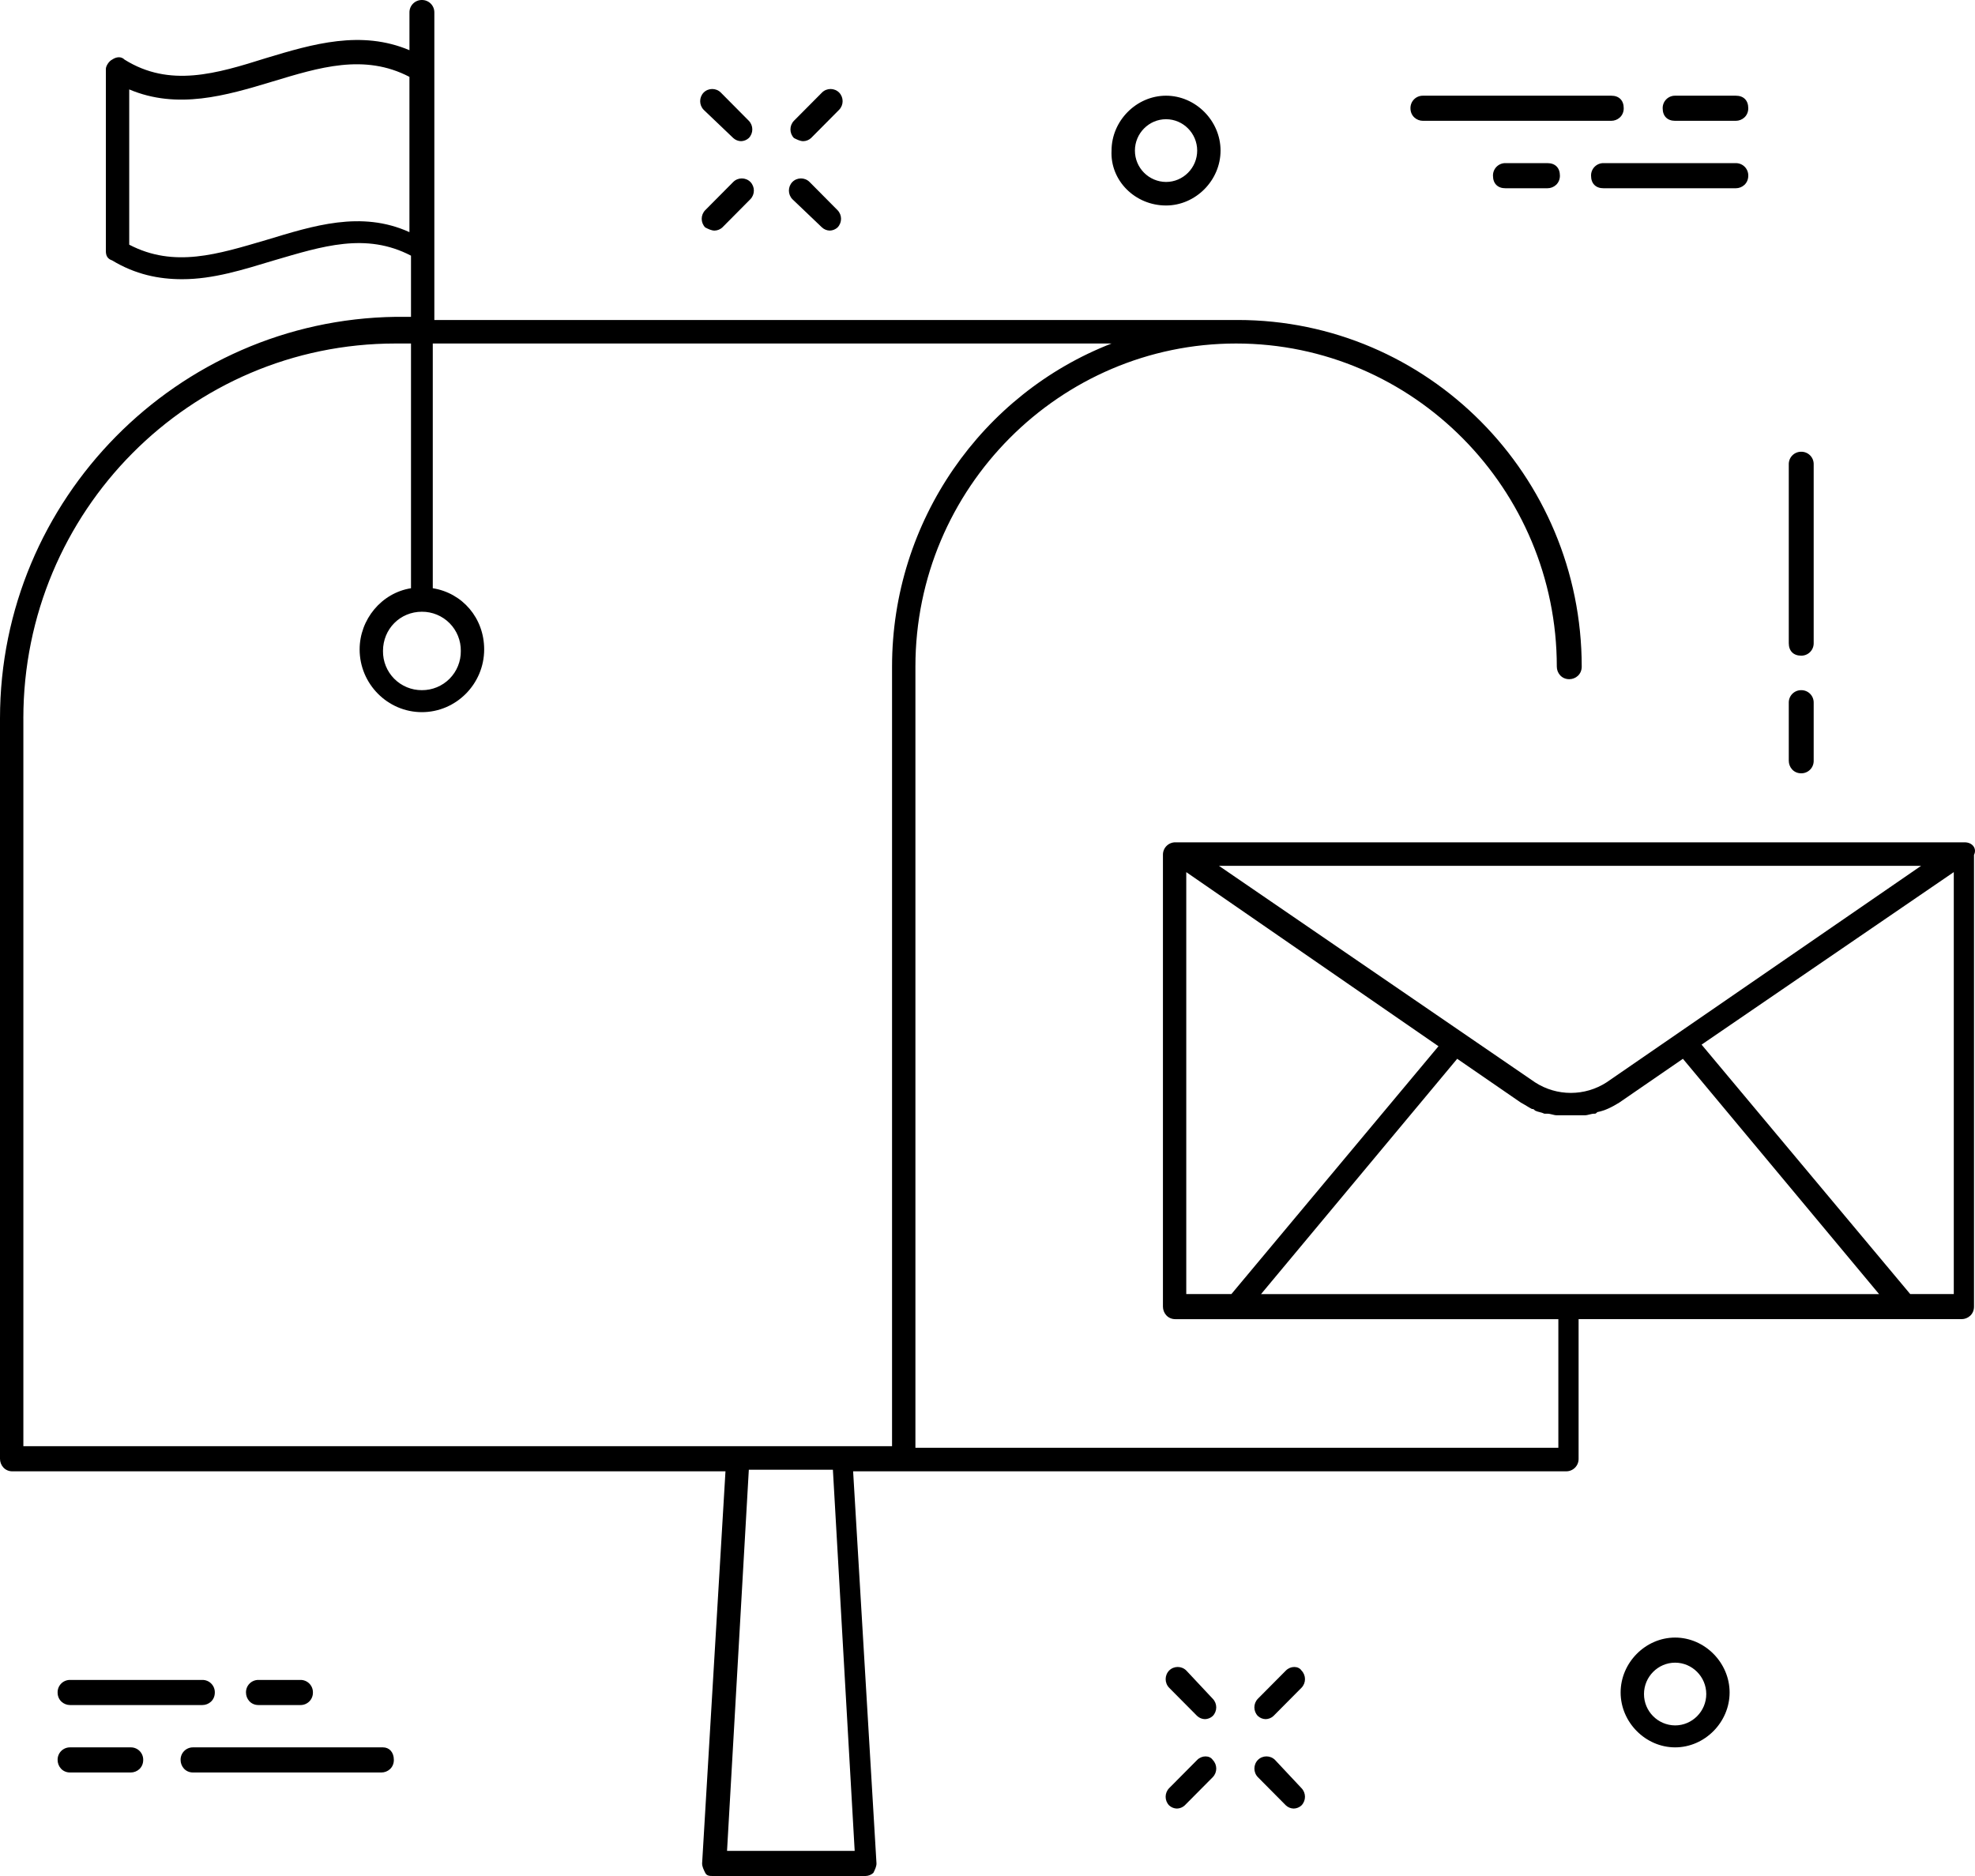
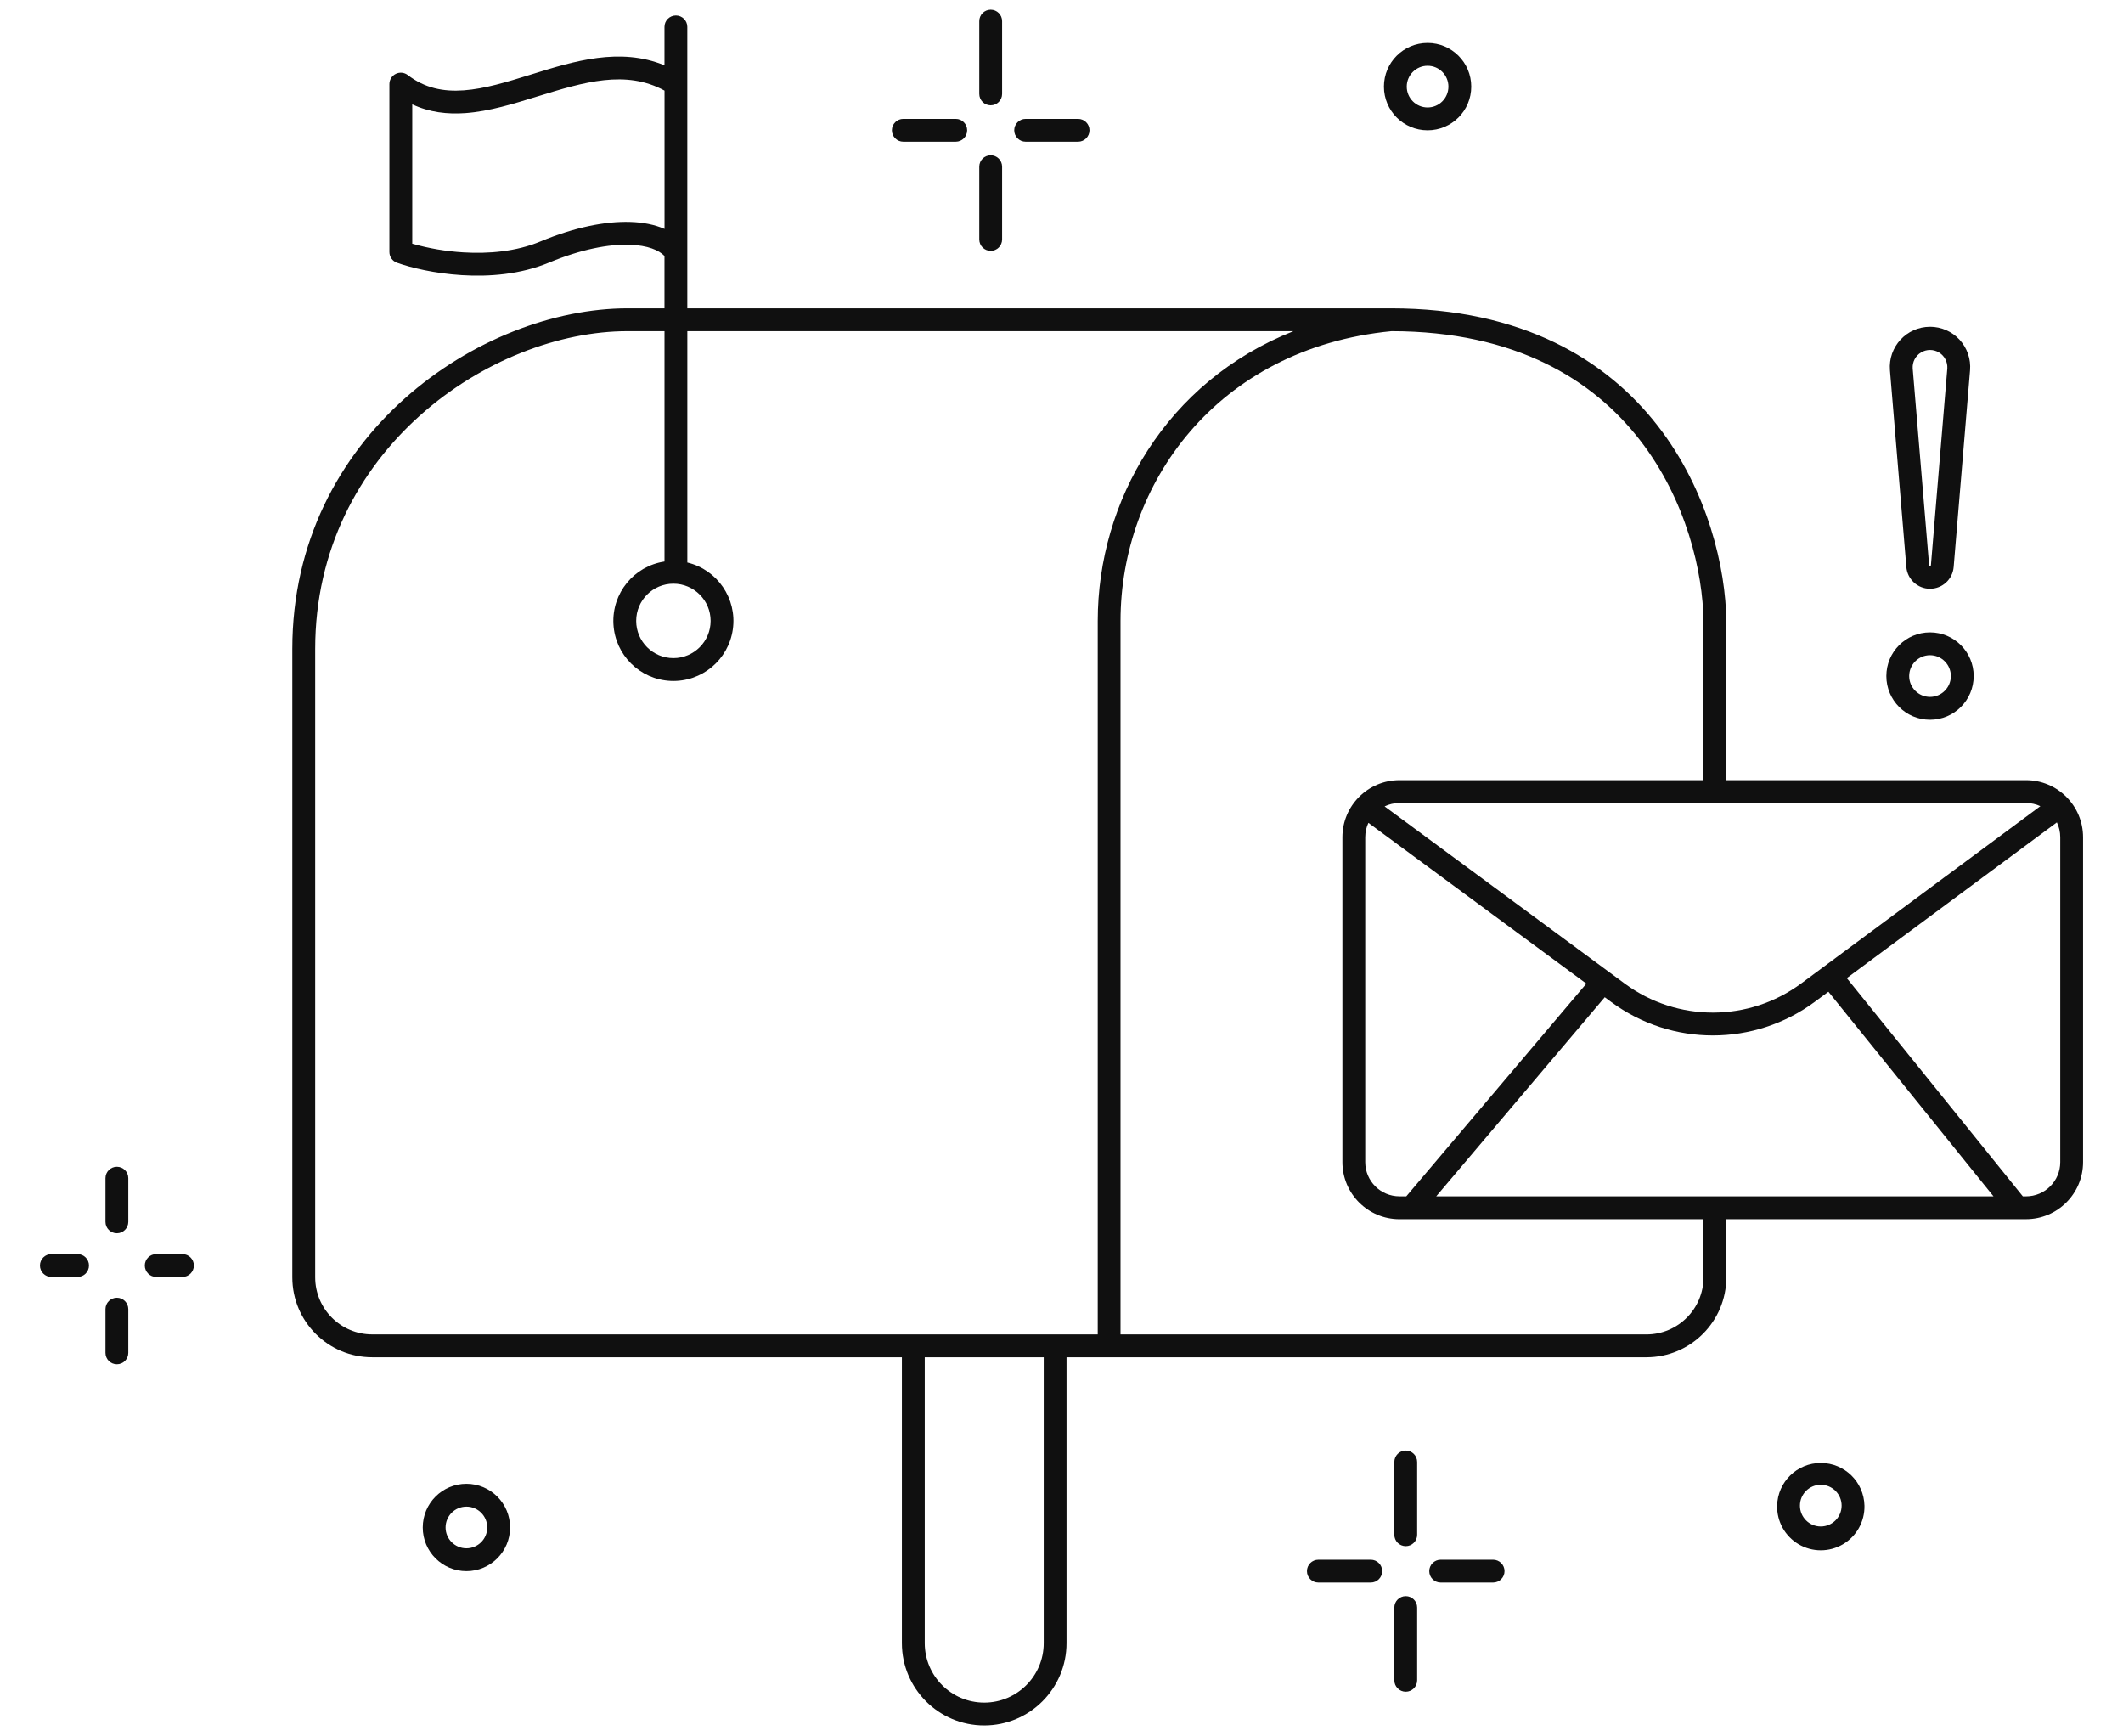
- <svg xmlns="http://www.w3.org/2000/svg" width="100" height="95" fill="none">
-   <path d="M37.127 6.99a.6.6 0 0 0 .394.159.6.6 0 0 0 .394-.16.627.627 0 0 0 0-.873l-1.419-1.43a.615.615 0 0 0-.867 0 .627.627 0 0 0 0 .874l1.498 1.43zm4.493 4.528a.6.6 0 0 0 .394.159.6.6 0 0 0 .394-.16.627.627 0 0 0 0-.873l-1.419-1.43a.615.615 0 0 0-.867 0 .627.627 0 0 0 0 .874l1.498 1.43zm-5.44.159a.6.6 0 0 0 .395-.16l1.419-1.43a.627.627 0 0 0 0-.873.615.615 0 0 0-.867 0l-1.42 1.43a.627.627 0 0 0 0 .874c.158.08.316.159.474.159zm4.494-4.528a.6.6 0 0 0 .394-.16l1.419-1.429a.627.627 0 0 0 0-.874.615.615 0 0 0-.867 0l-1.42 1.43a.627.627 0 0 0 0 .874c.159.08.316.159.474.159zm19.391 77.445a.615.615 0 0 0-.867 0 .627.627 0 0 0 0 .874l1.419 1.43a.6.6 0 0 0 .394.159.6.6 0 0 0 .394-.16.627.627 0 0 0 0-.873l-1.34-1.43zm4.493 4.528a.615.615 0 0 0-.867 0 .627.627 0 0 0 0 .874l1.419 1.43a.6.6 0 0 0 .394.159.6.6 0 0 0 .394-.16.627.627 0 0 0 0-.873l-1.34-1.43zm-3.941 0l-1.42 1.43a.627.627 0 0 0 0 .874.6.6 0 0 0 .395.159.6.6 0 0 0 .394-.16l1.419-1.429a.627.627 0 0 0 0-.874c-.158-.238-.552-.238-.788 0zm4.493-4.528l-1.42 1.43a.627.627 0 0 0 0 .874.6.6 0 0 0 .395.159.6.6 0 0 0 .394-.16l1.419-1.429a.627.627 0 0 0 0-.874c-.158-.238-.552-.238-.788 0zm-6.07-74.188c1.498 0 2.76-1.271 2.76-2.78 0-1.51-1.262-2.78-2.76-2.78-1.498 0-2.759 1.27-2.759 2.78-.078 1.509 1.183 2.78 2.76 2.78zm0-4.369c.867 0 1.577.715 1.577 1.589s-.71 1.588-1.577 1.588a1.587 1.587 0 0 1-1.576-1.588c0-.874.71-1.589 1.576-1.589zm25.776 76.889c-1.498 0-2.759 1.271-2.759 2.78 0 1.51 1.261 2.78 2.76 2.78 1.497 0 2.758-1.27 2.758-2.78 0-1.509-1.261-2.78-2.759-2.78zm0 4.448a1.587 1.587 0 0 1-1.576-1.588c0-.874.71-1.589 1.576-1.589.867 0 1.577.715 1.577 1.589 0 .873-.71 1.588-1.577 1.588zM72.046 6.118h9.538c.316 0 .63-.239.63-.636 0-.398-.236-.636-.63-.636h-9.538a.624.624 0 0 0-.63.636c0 .397.315.636.63.636zm12.77 0h3.074c.316 0 .63-.239.63-.636 0-.398-.236-.636-.63-.636h-3.074a.624.624 0 0 0-.63.636c0 .397.236.636.63.636zM87.89 8.26h-6.7a.624.624 0 0 0-.63.637c0 .397.236.636.63.636h6.7c.316 0 .63-.239.63-.636a.624.624 0 0 0-.63-.636zm-11.666 0a.624.624 0 0 0-.63.637c0 .397.236.636.63.636h2.129c.315 0 .63-.239.63-.636 0-.398-.236-.636-.63-.636h-2.129zM19.391 88.486H9.774a.624.624 0 0 0-.63.636c0 .318.236.636.63.636h9.538c.316 0 .63-.238.63-.636 0-.397-.236-.636-.55-.636zm-12.77 0H3.547a.624.624 0 0 0-.63.636c0 .318.236.636.63.636h3.074c.316 0 .63-.238.63-.636a.624.624 0 0 0-.63-.636zm-3.074-2.143h6.7c.316 0 .63-.239.63-.636a.625.625 0 0 0-.63-.636h-6.7a.624.624 0 0 0-.63.636c0 .397.315.636.63.636zm11.666 0a.625.625 0 0 0 .631-.636.625.625 0 0 0-.63-.636h-2.129a.624.624 0 0 0-.63.636c0 .318.236.636.63.636h2.128zM91.2 33.203a.625.625 0 0 0 .632-.636v-9.055a.624.624 0 0 0-.631-.636.624.624 0 0 0-.63.636v9.055c0 .397.236.636.63.636zm0 5.957a.625.625 0 0 0 .632-.636v-2.939a.624.624 0 0 0-.631-.635.624.624 0 0 0-.63.635v2.94c0 .317.236.635.63.635z" fill="#000" />
-   <path d="M99.478 42.655H59.513a.624.624 0 0 0-.63.635v22.876c0 .318.236.636.63.636h19.391v6.513H46.35V33.758c0-9.055 7.331-16.363 16.238-16.363 8.986 0 16.238 7.388 16.238 16.363 0 .318.237.636.631.636.315 0 .63-.238.63-.636 0-9.69-7.803-17.554-17.42-17.554H21.992V.635a.624.624 0 0 0-.63-.635.624.624 0 0 0-.63.635v1.907c-2.444-1.033-4.888-.318-7.253.397-2.522.794-4.887 1.51-7.173.08-.158-.16-.394-.16-.63 0-.158.079-.316.317-.316.476v9.214c0 .238.079.397.315.477 1.183.714 2.365.953 3.548.953 1.576 0 3.074-.477 4.65-.953 2.444-.715 4.651-1.43 6.937-.239v3.098h-.788C8.986 16.204 0 25.26 0 36.38v37.492c0 .318.236.636.63.636h36.103L35.55 94.364c0 .16.08.318.158.477.079.159.236.159.394.159h7.725a.6.6 0 0 0 .394-.159c.079-.159.158-.318.158-.477l-1.183-19.857h36.102a.625.625 0 0 0 .631-.636v-7.07H99.32c.315 0 .63-.238.63-.635V43.29c.158-.318-.078-.635-.472-.635zM13.479 12.153c-2.443.715-4.65 1.43-6.936.238V4.528c2.443 1.032 4.887.317 7.251-.398 2.365-.714 4.651-1.43 6.937-.238v7.864c-2.444-1.112-4.887-.318-7.252.397zM1.182 36.38c0-10.485 8.435-18.985 18.84-18.985h.788v12.393c-1.498.238-2.601 1.588-2.601 3.098 0 1.747 1.419 3.177 3.153 3.177s3.153-1.43 3.153-3.177c0-1.59-1.104-2.86-2.602-3.098V17.395h34.368c-6.542 2.542-11.114 8.976-11.114 16.363v39.478H1.183V36.379zm20.18-5.402a1.96 1.96 0 0 1 1.97 1.986 1.96 1.96 0 0 1-1.97 1.986 1.959 1.959 0 0 1-1.97-1.986c0-1.112.866-1.986 1.97-1.986zm21.913 62.75h-6.463l1.103-19.3h4.257l1.103 19.3zM63.85 65.532l9.932-11.915 3.231 2.224c.158.08.395.238.552.318.079 0 .079 0 .158.08.157.079.315.079.473.158h.158c.157 0 .315.08.472.08h1.419c.158 0 .316-.08.473-.08.079 0 .079 0 .158-.08.394-.079.71-.238 1.103-.476l3.232-2.224 9.932 11.915H63.85zm33.42-21.686L81.348 54.808a3.333 3.333 0 0 1-3.626 0L61.72 43.846h35.55zm-37.206.318l12.77 8.817L62.35 65.53h-2.286V44.164zm38.86 21.367H96.72L86.156 52.9l12.77-8.737V65.53z" fill="#000" />
+ <svg xmlns="http://www.w3.org/2000/svg" width="93" height="76" fill="none">
+   <path d="M43.398.426a.5.5 0 0 1 .5.5v3.187a.5.5 0 0 1-1 0V.926a.5.5 0 0 1 .5-.5zM39.07 5.707a.5.5 0 0 1 .5-.5h2.297a.5.5 0 1 1 0 1H39.57a.5.5 0 0 1-.5-.5zm5.359 0a.5.5 0 0 1 .5-.5h2.297a.5.5 0 1 1 0 1h-2.297a.5.5 0 0 1-.5-.5zM43.398 6.8a.5.5 0 0 1 .5.5v3.188a.5.5 0 1 1-1 0V7.3a.5.5 0 0 1 .5-.5z" fill="#101010" />
+   <path fill-rule="evenodd" clip-rule="evenodd" d="M30.108 1.179a.5.5 0 1 0-1 0v1.683c-1.95-.808-3.988-.175-5.768.378l-.087.027c-1.055.327-2.023.625-2.938.69-.893.065-1.703-.095-2.453-.67a.5.5 0 0 0-.804.397v7.354a.5.5 0 0 0 .332.47c.61.219 1.651.47 2.842.544 1.19.074 2.567-.028 3.826-.553 1.409-.586 2.61-.807 3.513-.78.813.025 1.301.245 1.537.492v2.294h-1.614c-6.434 0-14.689 5.54-14.689 14.918v27.525a3.499 3.499 0 0 0 3.5 3.499h23.203v12.521a3.606 3.606 0 0 0 7.212 0V59.447h25.403a3.5 3.5 0 0 0 3.5-3.5v-2.548H88.75a2.5 2.5 0 0 0 2.5-2.5V36.671a2.5 2.5 0 0 0-2.5-2.5H75.623v-6.98c-.027-2.286-.792-5.695-3.009-8.546-2.234-2.873-5.916-5.14-11.68-5.14H30.108V1.18zm31.197 52.22h13.318v2.548a2.5 2.5 0 0 1-2.5 2.5H49.085v-31.25c0-5.973 4.191-11.941 11.873-12.692 5.45.007 8.83 2.135 10.867 4.754 2.057 2.645 2.773 5.829 2.798 7.94v6.972H61.305a2.5 2.5 0 0 0-2.5 2.5V50.9a2.5 2.5 0 0 0 2.5 2.5zm27.445-1h-.138L80.9 42.841l9.203-6.821c.095.197.148.418.148.651V50.9a1.5 1.5 0 0 1-1.5 1.5zm0-17.228c.225 0 .439.05.63.139l-10.475 7.764a6.5 6.5 0 0 1-7.73.009L60.653 35.32c.197-.095.419-.149.653-.149H88.75zm-28.945 1.5c0-.225.05-.44.139-.631l9.548 7.043-7.885 9.312-.004.004h-.298a1.5 1.5 0 0 1-1.5-1.5V36.671zm10.493 7.007L62.914 52.4h24.413l-7.232-8.962-.595.44a7.5 7.5 0 0 1-8.918.01l-.284-.209zM23.55 4.222c2.037-.632 3.868-1.175 5.56-.253v6.057c-.432-.19-.95-.29-1.508-.306-1.079-.033-2.424.23-3.927.856-1.07.446-2.281.546-3.38.478a10.52 10.52 0 0 1-2.236-.38V4.57c.753.352 1.54.441 2.328.384 1.043-.075 2.116-.408 3.136-.725l.027-.008zm3.945 10.283h1.614v10.09a2.63 2.63 0 1 0 1 .043V14.505H56.66c-5.566 2.202-8.573 7.448-8.573 12.691v31.25h-31.78a2.499 2.499 0 0 1-2.5-2.498V28.424c0-8.722 7.697-13.919 13.688-13.919zm13.014 57.463V59.447h5.212v12.521a2.606 2.606 0 1 1-5.212 0zm-9.38-44.772a1.63 1.63 0 1 1-3.26-.001 1.63 1.63 0 0 1 3.26.001zM62.536 5.707a1.913 1.913 0 1 0 .001-3.826 1.913 1.913 0 0 0 0 3.826zm0-1a.913.913 0 1 0 .001-1.826.913.913 0 0 0 0 1.826zm19.138 61.24a1.913 1.913 0 1 1-3.825-.001 1.913 1.913 0 0 1 3.825.001zm-1 0a.913.913 0 1 1-1.826-.001.913.913 0 0 1 1.826.001zm-60.243 2.869a1.913 1.913 0 1 0 .001-3.826 1.913 1.913 0 0 0 0 3.826zm0-1a.913.913 0 1 0 .001-1.826.913.913 0 0 0 0 1.826z" fill="#101010" />
+   <path fill-rule="evenodd" clip-rule="evenodd" d="M86.459 29.612a1.913 1.913 0 1 1-3.826-.001 1.913 1.913 0 0 1 3.826 0zm-1 0a.913.913 0 1 1-1.826-.002.913.913 0 0 1 1.826.002zm-.913-15.299c-1.03 0-1.84.88-1.755 1.906l.718 8.614a1.04 1.04 0 0 0 2.073 0l.718-8.614a1.76 1.76 0 0 0-1.754-1.907zm.04 10.437l.718-8.614a.76.76 0 1 0-1.517 0l.719 8.614a.04.04 0 0 0 .08 0z" fill="#101010" />
+   <path d="M62.08 64.035a.5.5 0 1 0-1 0v3.187a.5.5 0 0 0 1 0v-3.187zm-4.328 4.281a.5.5 0 1 0 0 1h2.296a.5.5 0 0 0 0-1h-2.296zm5.358 0a.5.5 0 1 0 0 1h2.297a.5.5 0 0 0 0-1h-2.296zm-1.03 2.094a.5.5 0 1 0-1 0v3.187a.5.5 0 0 0 1 0v-3.188zM5.62 51.604a.5.5 0 1 0-1 0v1.912a.5.5 0 0 0 1 0v-1.912zm-3.37 3.325a.5.5 0 1 0 0 1h1.148a.5.5 0 0 0 0-1H2.25zm4.593 0a.5.5 0 1 0 0 1h1.149a.5.5 0 0 0 0-1H6.843zM5.62 57.341a.5.5 0 1 0-1 0v1.913a.5.5 0 0 0 1 0V57.34z" fill="#101010" />
</svg>
